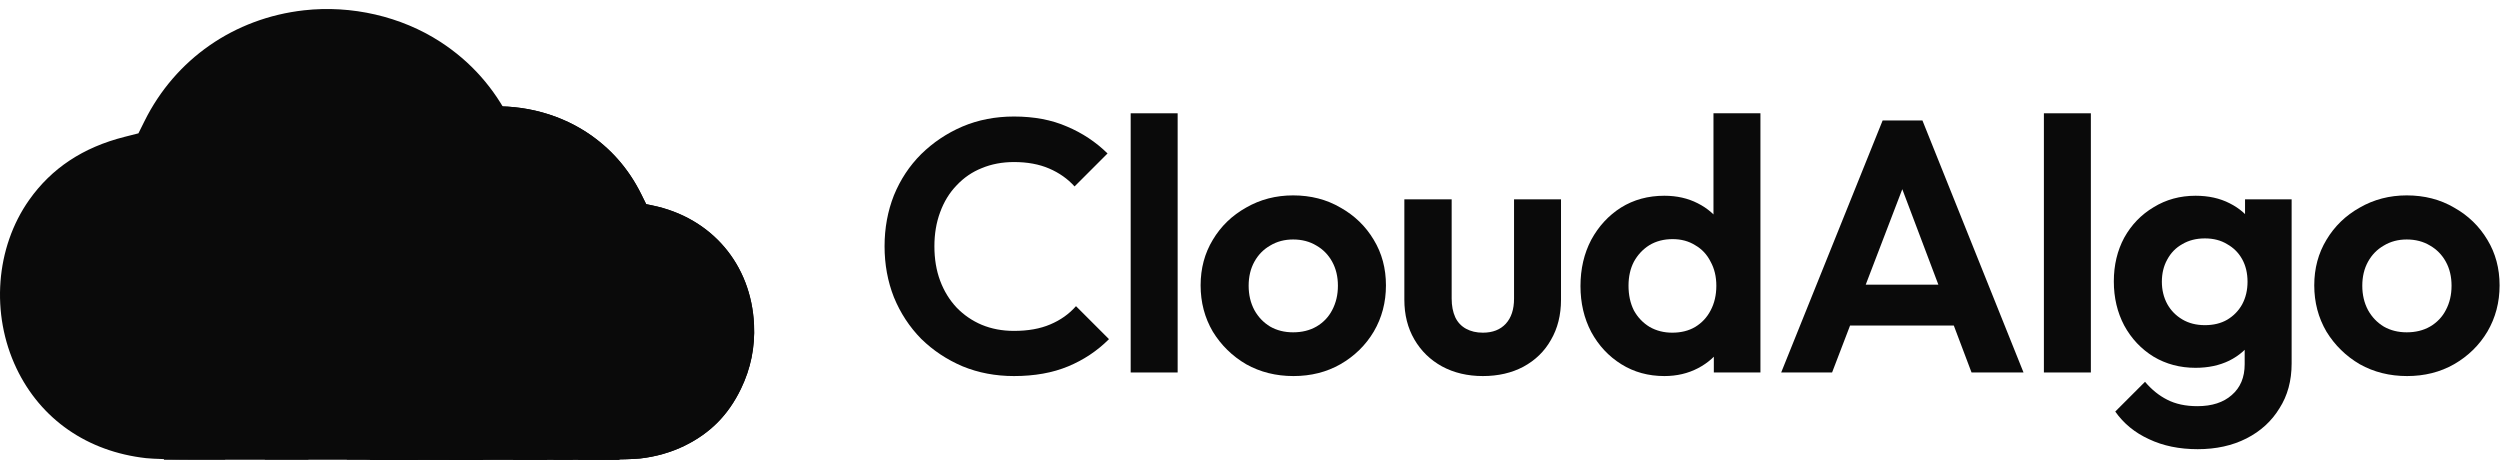
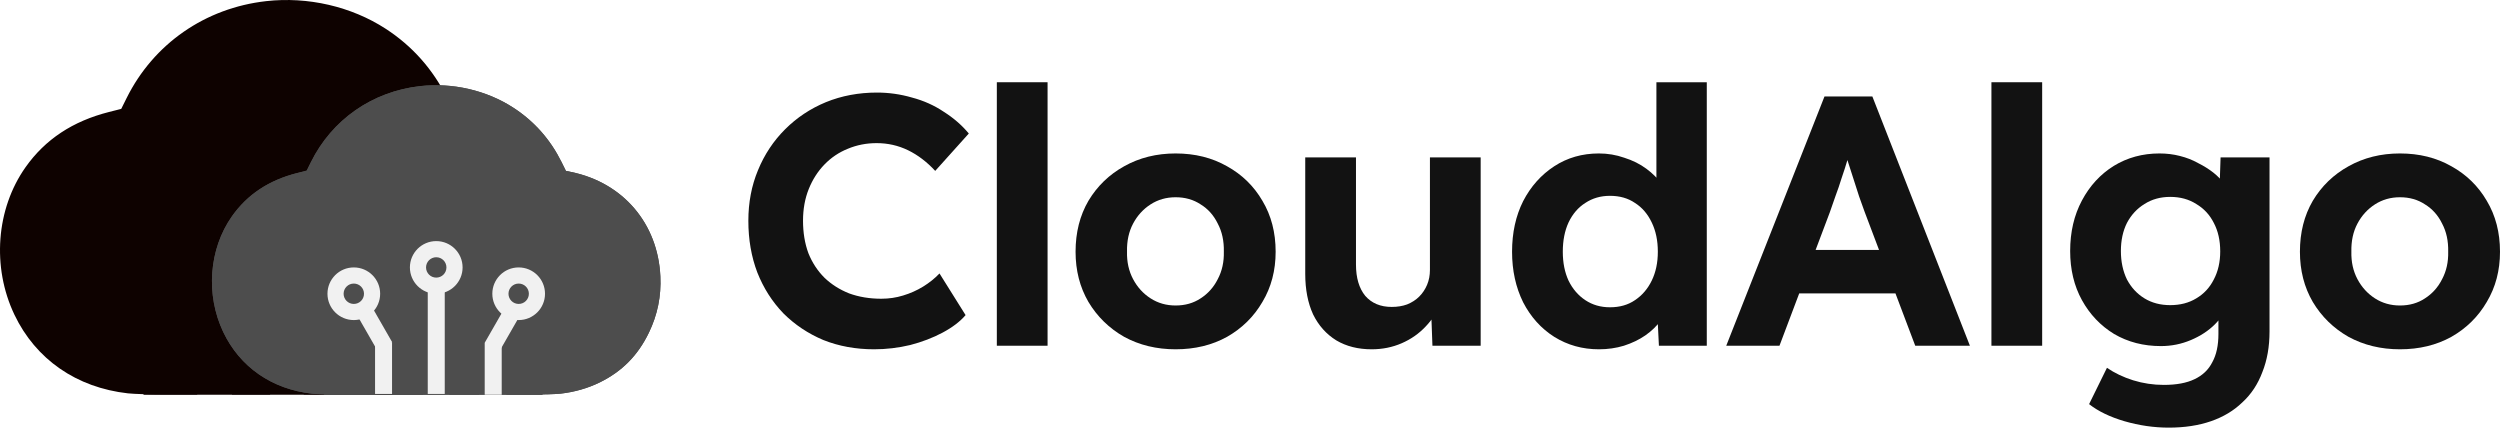
- <svg xmlns="http://www.w3.org/2000/svg" width="224" height="42" viewBox="0 0 224 42" fill="none">
-   <path fill-rule="evenodd" clip-rule="evenodd" d="M27.231 0.924C20.985 1.628 15.712 5.29 12.953 10.841L12.403 11.947L11.155 12.264C7.443 13.204 4.621 15.071 2.612 17.917C-0.398 22.18 -0.846 28.128 1.474 32.999C3.651 37.569 7.828 40.464 13.092 41.051C13.702 41.119 15.545 41.174 17.188 41.174H20.175V34.574L16.998 31.403L16.223 31.642C12.75 32.715 9.157 30.131 9.163 26.565C9.166 24.994 9.777 23.573 10.896 22.537C11.975 21.538 13.1 21.105 14.63 21.1C16.705 21.093 18.513 22.282 19.461 24.279C19.828 25.053 19.886 25.293 19.927 26.22C19.964 27.074 19.924 27.437 19.722 28.105L19.471 28.931L21.476 30.951C23.089 32.577 23.505 33.061 23.605 33.43C23.684 33.717 23.731 35.258 23.731 37.532L23.732 41.174H27.633L27.63 24.252L26.972 23.944C25.136 23.086 23.947 21.15 23.968 19.055C23.983 17.577 24.668 16.015 25.718 15.066C26.447 14.408 27.285 14.011 28.422 13.787C29.276 13.619 29.431 13.619 30.285 13.787C31.518 14.03 32.37 14.461 33.149 15.239C34.477 16.563 35.045 18.637 34.575 20.444C34.178 21.966 33.093 23.314 31.767 23.931L31.077 24.252L31.075 41.174H34.962L34.997 37.302C35.025 34.314 35.068 33.365 35.188 33.143C35.274 32.986 36.22 31.974 37.291 30.896L39.238 28.936L38.986 28.107C38.783 27.437 38.743 27.075 38.781 26.22C38.822 25.293 38.879 25.053 39.246 24.279C40.195 22.282 42.002 21.093 44.078 21.1C45.608 21.105 46.732 21.538 47.811 22.537C48.93 23.573 49.542 24.994 49.544 26.565C49.55 30.131 45.957 32.715 42.485 31.642L41.71 31.403L38.532 34.574V41.174H41.519C43.162 41.174 45.005 41.119 45.615 41.051C47.434 40.848 49.203 40.342 50.753 39.58C53.69 38.137 55.738 36.069 57.183 33.086C58.311 30.757 58.805 28.339 58.684 25.744C58.36 18.85 53.81 13.532 47.04 12.134L46.321 11.985L45.764 10.862C44.291 7.892 42.185 5.518 39.45 3.745C35.942 1.471 31.492 0.443 27.231 0.924ZM28.741 17.249C26.882 17.912 26.997 20.527 28.905 20.985C29.564 21.143 30.082 21.012 30.634 20.548C31.816 19.553 31.356 17.623 29.838 17.201C29.309 17.055 29.282 17.056 28.741 17.249ZM13.581 24.801C12.297 25.529 12.297 27.438 13.581 28.184C14.179 28.531 15.137 28.497 15.682 28.109C17.211 27.02 16.427 24.543 14.554 24.543C14.23 24.543 13.868 24.639 13.581 24.801ZM43.181 24.801C41.972 25.486 41.887 27.298 43.025 28.109C43.569 28.496 44.527 28.531 45.129 28.186C45.666 27.877 46.104 27.113 46.104 26.483C46.104 25.024 44.459 24.078 43.181 24.801Z" fill="#0A0A0A" />
-   <path d="M14.685 12.395H43.252V41.192H14.685V12.395Z" fill="#0A0A0A" />
-   <path d="M39.352 19.049H54.381V34.079H39.352V19.049Z" fill="#0A0A0A" />
-   <path d="M6.539 19.049H20.307V32.817H6.539V19.049Z" fill="#0A0A0A" />
-   <path fill-rule="evenodd" clip-rule="evenodd" d="M42.972 9.618C38.089 10.17 33.967 13.042 31.81 17.394L31.38 18.262L30.405 18.509C27.503 19.247 25.297 20.711 23.726 22.943C21.373 26.285 21.022 30.949 22.836 34.768C24.538 38.351 27.804 40.621 31.919 41.081C32.396 41.135 33.837 41.178 35.121 41.178H37.456V36.003L34.972 33.516L34.366 33.704C31.652 34.545 28.843 32.519 28.847 29.723C28.849 28.492 29.328 27.377 30.202 26.565C31.046 25.781 31.925 25.442 33.121 25.438C34.744 25.432 36.157 26.365 36.898 27.931C37.185 28.537 37.23 28.726 37.262 29.453C37.291 30.122 37.26 30.407 37.102 30.93L36.905 31.578L38.473 33.162C39.734 34.437 40.059 34.816 40.138 35.106C40.199 35.331 40.236 36.539 40.236 38.322L40.237 41.178H43.286L43.285 27.91L42.77 27.668C41.335 26.995 40.405 25.477 40.422 23.835C40.433 22.675 40.969 21.451 41.789 20.707C42.359 20.191 43.014 19.88 43.903 19.704C44.571 19.572 44.692 19.572 45.36 19.704C46.324 19.895 46.989 20.233 47.599 20.842C48.637 21.881 49.081 23.507 48.713 24.924C48.403 26.117 47.555 27.174 46.518 27.658L45.979 27.91L45.977 41.178H49.016L49.044 38.142C49.065 35.799 49.099 35.055 49.193 34.881C49.26 34.758 50 33.965 50.837 33.119L52.359 31.582L52.162 30.932C52.003 30.407 51.972 30.123 52.002 29.453C52.033 28.726 52.078 28.537 52.365 27.931C53.107 26.365 54.52 25.432 56.142 25.438C57.339 25.442 58.218 25.781 59.061 26.565C59.936 27.377 60.414 28.492 60.416 29.723C60.421 32.519 57.612 34.545 54.897 33.704L54.291 33.516L51.807 36.003V41.178H54.142C55.427 41.178 56.868 41.135 57.344 41.081C58.766 40.922 60.15 40.525 61.361 39.928C63.657 38.797 65.258 37.175 66.388 34.836C67.27 33.01 67.656 31.114 67.561 29.079C67.308 23.674 63.751 19.504 58.458 18.408L57.896 18.291L57.461 17.411C56.309 15.082 54.663 13.221 52.524 11.83C49.782 10.047 46.303 9.241 42.972 9.618ZM44.152 22.419C42.699 22.938 42.789 24.989 44.281 25.348C44.796 25.472 45.201 25.369 45.633 25.005C46.556 24.226 46.197 22.712 45.01 22.381C44.597 22.266 44.576 22.267 44.152 22.419ZM32.301 28.34C31.297 28.91 31.297 30.408 32.301 30.992C32.769 31.265 33.518 31.238 33.944 30.933C35.139 30.08 34.526 28.137 33.062 28.137C32.808 28.137 32.525 28.213 32.301 28.34ZM55.441 28.34C54.496 28.877 54.43 30.298 55.319 30.933C55.745 31.237 56.494 31.265 56.964 30.994C57.384 30.752 57.727 30.153 57.727 29.659C57.727 28.515 56.44 27.773 55.441 28.34Z" fill="#0A0A0A" />
-   <path d="M33.164 18.613H55.497V41.192H33.164V18.613Z" fill="#0A0A0A" />
-   <path d="M52.448 23.83H64.197V35.615H52.448V23.83Z" fill="#0A0A0A" />
-   <path d="M26.796 23.83H37.559V34.625H26.796V23.83Z" fill="#0A0A0A" />
-   <path fill-rule="evenodd" clip-rule="evenodd" d="M42.972 9.618C38.089 10.17 33.967 13.042 31.81 17.394L31.38 18.262L30.405 18.509C27.503 19.247 25.297 20.711 23.726 22.943C21.373 26.285 21.022 30.949 22.836 34.768C24.538 38.351 27.804 40.621 31.919 41.081C32.396 41.135 33.837 41.178 35.121 41.178H37.456V36.003L34.972 33.516L34.366 33.704C31.652 34.545 28.843 32.519 28.847 29.723C28.849 28.492 29.328 27.377 30.202 26.565C31.046 25.781 31.925 25.442 33.121 25.438C34.744 25.432 36.157 26.365 36.898 27.931C37.185 28.537 37.23 28.726 37.262 29.453C37.291 30.122 37.26 30.407 37.102 30.93L36.905 31.578L38.473 33.162C39.734 34.437 40.059 34.816 40.138 35.106C40.199 35.331 40.236 36.539 40.236 38.322L40.237 41.178H43.286L43.285 27.91L42.77 27.668C41.335 26.995 40.405 25.477 40.422 23.835C40.433 22.675 40.969 21.451 41.789 20.707C42.359 20.191 43.014 19.88 43.903 19.704C44.571 19.572 44.692 19.572 45.36 19.704C46.324 19.895 46.989 20.233 47.599 20.842C48.637 21.881 49.081 23.507 48.713 24.924C48.403 26.117 47.555 27.174 46.518 27.658L45.979 27.91L45.977 41.178H49.016L49.044 38.142C49.065 35.799 49.099 35.055 49.193 34.881C49.26 34.758 50 33.965 50.837 33.119L52.359 31.582L52.162 30.932C52.003 30.407 51.972 30.123 52.002 29.453C52.033 28.726 52.078 28.537 52.365 27.931C53.107 26.365 54.52 25.432 56.142 25.438C57.339 25.442 58.218 25.781 59.061 26.565C59.936 27.377 60.414 28.492 60.416 29.723C60.421 32.519 57.612 34.545 54.897 33.704L54.291 33.516L51.807 36.003V41.178H54.142C55.427 41.178 56.868 41.135 57.344 41.081C58.766 40.922 60.15 40.525 61.361 39.928C63.657 38.797 65.258 37.175 66.388 34.836C67.27 33.01 67.656 31.114 67.561 29.079C67.308 23.674 63.751 19.504 58.458 18.408L57.896 18.291L57.461 17.411C56.309 15.082 54.663 13.221 52.524 11.83C49.782 10.047 46.303 9.241 42.972 9.618ZM44.152 22.419C42.699 22.938 42.789 24.989 44.281 25.348C44.796 25.472 45.201 25.369 45.633 25.005C46.556 24.226 46.197 22.712 45.01 22.381C44.597 22.266 44.576 22.267 44.152 22.419ZM32.301 28.34C31.297 28.91 31.297 30.408 32.301 30.992C32.769 31.265 33.518 31.238 33.944 30.933C35.139 30.08 34.526 28.137 33.062 28.137C32.808 28.137 32.525 28.213 32.301 28.34ZM55.441 28.34C54.496 28.877 54.43 30.298 55.319 30.933C55.745 31.237 56.494 31.265 56.964 30.994C57.384 30.752 57.727 30.153 57.727 29.659C57.727 28.515 56.44 27.773 55.441 28.34Z" fill="#0A0A0A" />
-   <path d="M33.164 18.613H55.497V41.192H33.164V18.613Z" fill="#0A0A0A" />
-   <path d="M52.448 23.83H64.197V35.615H52.448V23.83Z" fill="#0A0A0A" />
-   <path d="M26.796 23.83H37.559V34.625H26.796V23.83Z" fill="#0A0A0A" />
-   <path fill-rule="evenodd" clip-rule="evenodd" d="M36.197 33.553C37.686 33.553 38.892 32.347 38.892 30.86C38.892 29.373 37.686 28.167 36.197 28.167C34.709 28.167 33.502 29.373 33.502 30.86C33.502 32.347 34.709 33.553 36.197 33.553ZM36.197 31.903C36.773 31.903 37.24 31.436 37.24 30.86C37.24 30.285 36.773 29.818 36.197 29.818C35.621 29.818 35.154 30.285 35.154 30.86C35.154 31.436 35.621 31.903 36.197 31.903Z" fill="#0A0A0A" />
-   <path fill-rule="evenodd" clip-rule="evenodd" d="M44.63 30.86C46.119 30.86 47.326 29.655 47.326 28.167C47.326 26.68 46.119 25.474 44.63 25.474C43.142 25.474 41.935 26.68 41.935 28.167C41.935 29.655 43.142 30.86 44.63 30.86ZM44.63 29.21C45.207 29.21 45.674 28.743 45.674 28.167C45.674 27.592 45.207 27.125 44.63 27.125C44.054 27.125 43.587 27.592 43.587 28.167C43.587 28.743 44.054 29.21 44.63 29.21Z" fill="#0A0A0A" />
-   <path fill-rule="evenodd" clip-rule="evenodd" d="M53.064 33.553C54.552 33.553 55.759 32.347 55.759 30.86C55.759 29.373 54.552 28.167 53.064 28.167C51.575 28.167 50.369 29.373 50.369 30.86C50.369 32.347 51.575 33.553 53.064 33.553ZM53.064 31.903C53.64 31.903 54.107 31.436 54.107 30.86C54.107 30.285 53.64 29.818 53.064 29.818C52.488 29.818 52.021 30.285 52.021 30.86C52.021 31.436 52.488 31.903 53.064 31.903Z" fill="#0A0A0A" />
-   <path d="M43.761 30.513H45.5V41.11H43.761V30.513Z" fill="#0A0A0A" />
-   <path d="M38.371 35.812H40.109V41.11H38.371V35.812Z" fill="#0A0A0A" />
-   <path d="M36.62 33.206L38.129 32.342L40.112 35.798L38.603 36.662L36.62 33.206Z" fill="#0A0A0A" />
-   <path d="M51.327 35.893H49.588V41.192H51.327V35.893Z" fill="#0A0A0A" />
-   <path d="M53.078 33.288L51.569 32.424L49.586 35.88L51.095 36.744L53.078 33.288Z" fill="#0A0A0A" />
-   <path d="M90.853 33.695C89.204 33.695 87.673 33.406 86.26 32.828C84.846 32.228 83.604 31.404 82.534 30.355C81.484 29.284 80.671 28.042 80.093 26.629C79.536 25.215 79.257 23.695 79.257 22.068C79.257 20.44 79.536 18.92 80.093 17.507C80.671 16.093 81.484 14.862 82.534 13.813C83.604 12.764 84.836 11.939 86.227 11.34C87.641 10.74 89.183 10.44 90.853 10.44C92.651 10.44 94.236 10.74 95.606 11.34C96.977 11.918 98.187 12.721 99.236 13.749L96.281 16.704C95.66 16.018 94.9 15.483 94 15.098C93.101 14.712 92.052 14.519 90.853 14.519C89.803 14.519 88.84 14.701 87.962 15.066C87.105 15.408 86.356 15.922 85.713 16.607C85.071 17.271 84.579 18.074 84.236 19.016C83.893 19.937 83.722 20.954 83.722 22.068C83.722 23.203 83.893 24.23 84.236 25.151C84.579 26.072 85.071 26.875 85.713 27.56C86.356 28.224 87.105 28.738 87.962 29.102C88.84 29.466 89.803 29.648 90.853 29.648C92.116 29.648 93.197 29.455 94.097 29.07C95.018 28.684 95.788 28.138 96.409 27.432L99.365 30.387C98.315 31.436 97.095 32.25 95.703 32.828C94.311 33.406 92.694 33.695 90.853 33.695Z" fill="#0A0A0A" />
-   <path d="M101.309 33.374V10.151H105.517V33.374H101.309Z" fill="#0A0A0A" />
-   <path d="M115.894 33.695C114.331 33.695 112.917 33.342 111.654 32.635C110.412 31.907 109.416 30.933 108.667 29.712C107.939 28.47 107.575 27.089 107.575 25.569C107.575 24.048 107.939 22.689 108.667 21.489C109.395 20.269 110.391 19.305 111.654 18.599C112.917 17.871 114.32 17.507 115.862 17.507C117.446 17.507 118.86 17.871 120.102 18.599C121.365 19.305 122.361 20.269 123.089 21.489C123.817 22.689 124.181 24.048 124.181 25.569C124.181 27.089 123.817 28.47 123.089 29.712C122.361 30.933 121.365 31.907 120.102 32.635C118.86 33.342 117.457 33.695 115.894 33.695ZM115.862 29.776C116.654 29.776 117.35 29.605 117.95 29.262C118.571 28.898 119.042 28.406 119.363 27.785C119.705 27.142 119.877 26.415 119.877 25.601C119.877 24.787 119.705 24.07 119.363 23.449C119.02 22.828 118.549 22.346 117.95 22.003C117.35 21.639 116.654 21.457 115.862 21.457C115.091 21.457 114.406 21.639 113.806 22.003C113.207 22.346 112.735 22.828 112.393 23.449C112.05 24.07 111.879 24.787 111.879 25.601C111.879 26.415 112.05 27.142 112.393 27.785C112.735 28.406 113.207 28.898 113.806 29.262C114.406 29.605 115.091 29.776 115.862 29.776Z" fill="#0A0A0A" />
-   <path d="M132.864 33.695C131.493 33.695 130.273 33.406 129.202 32.828C128.153 32.25 127.329 31.447 126.729 30.419C126.129 29.391 125.83 28.203 125.83 26.854V17.86H130.069V26.757C130.069 27.399 130.177 27.956 130.391 28.427C130.605 28.877 130.926 29.22 131.354 29.455C131.783 29.691 132.286 29.808 132.864 29.808C133.742 29.808 134.427 29.541 134.92 29.006C135.412 28.47 135.658 27.721 135.658 26.757V17.86H139.866V26.854C139.866 28.224 139.566 29.423 138.967 30.451C138.389 31.479 137.564 32.282 136.493 32.86C135.444 33.417 134.234 33.695 132.864 33.695Z" fill="#0A0A0A" />
-   <path d="M149.127 33.695C147.692 33.695 146.407 33.342 145.272 32.635C144.138 31.928 143.238 30.965 142.574 29.744C141.932 28.524 141.611 27.153 141.611 25.633C141.611 24.091 141.932 22.71 142.574 21.489C143.238 20.269 144.127 19.305 145.24 18.599C146.375 17.892 147.671 17.539 149.127 17.539C150.24 17.539 151.236 17.764 152.114 18.213C153.013 18.663 153.731 19.295 154.266 20.108C154.823 20.901 155.123 21.8 155.165 22.806V28.331C155.123 29.337 154.833 30.247 154.298 31.061C153.763 31.875 153.045 32.517 152.146 32.988C151.247 33.459 150.24 33.695 149.127 33.695ZM149.833 29.808C150.626 29.808 151.311 29.637 151.889 29.295C152.489 28.93 152.949 28.438 153.27 27.817C153.613 27.175 153.784 26.436 153.784 25.601C153.784 24.787 153.613 24.07 153.27 23.449C152.949 22.806 152.489 22.314 151.889 21.971C151.311 21.607 150.636 21.425 149.866 21.425C149.073 21.425 148.377 21.607 147.778 21.971C147.2 22.335 146.739 22.828 146.397 23.449C146.075 24.07 145.915 24.787 145.915 25.601C145.915 26.436 146.075 27.175 146.397 27.817C146.739 28.438 147.21 28.93 147.81 29.295C148.409 29.637 149.084 29.808 149.833 29.808ZM157.735 33.374H153.559V29.198L154.234 25.408L153.527 21.682V10.151H157.735V33.374Z" fill="#0A0A0A" />
-   <path d="M159.594 33.374L168.684 10.794H172.25L181.307 33.374H176.65L169.648 14.841H171.254L164.155 33.374H159.594ZM164.412 29.166V25.504H176.554V29.166H164.412Z" fill="#0A0A0A" />
-   <path d="M183.133 33.374V10.151H187.341V33.374H183.133Z" fill="#0A0A0A" />
-   <path d="M196.915 40.247C195.266 40.247 193.81 39.948 192.547 39.348C191.283 38.77 190.277 37.946 189.527 36.875L192.193 34.209C192.793 34.916 193.457 35.451 194.185 35.815C194.934 36.2 195.833 36.393 196.883 36.393C198.189 36.393 199.217 36.061 199.966 35.397C200.737 34.733 201.123 33.813 201.123 32.635V28.748L201.829 25.344L201.155 21.939V17.86H205.33V32.571C205.33 34.112 204.966 35.451 204.238 36.586C203.532 37.742 202.547 38.641 201.283 39.284C200.02 39.926 198.564 40.247 196.915 40.247ZM196.722 32.956C195.33 32.956 194.078 32.624 192.964 31.96C191.851 31.275 190.973 30.344 190.33 29.166C189.709 27.988 189.399 26.671 189.399 25.215C189.399 23.759 189.709 22.453 190.33 21.297C190.973 20.14 191.851 19.23 192.964 18.567C194.078 17.881 195.33 17.539 196.722 17.539C197.878 17.539 198.896 17.764 199.773 18.213C200.673 18.663 201.379 19.284 201.893 20.076C202.407 20.847 202.686 21.757 202.729 22.806V27.689C202.686 28.716 202.397 29.637 201.861 30.451C201.347 31.243 200.641 31.864 199.741 32.314C198.863 32.742 197.857 32.956 196.722 32.956ZM197.557 29.134C198.328 29.134 198.992 28.973 199.549 28.652C200.127 28.31 200.576 27.849 200.898 27.271C201.219 26.671 201.379 25.997 201.379 25.247C201.379 24.477 201.219 23.802 200.898 23.224C200.576 22.646 200.127 22.196 199.549 21.875C198.992 21.532 198.328 21.361 197.557 21.361C196.786 21.361 196.112 21.532 195.534 21.875C194.956 22.196 194.506 22.657 194.185 23.256C193.863 23.834 193.703 24.498 193.703 25.247C193.703 25.976 193.863 26.639 194.185 27.239C194.506 27.817 194.956 28.277 195.534 28.62C196.112 28.963 196.786 29.134 197.557 29.134Z" fill="#0A0A0A" />
-   <path d="M215.676 33.695C214.113 33.695 212.7 33.342 211.436 32.635C210.194 31.907 209.199 30.933 208.449 29.712C207.721 28.47 207.357 27.089 207.357 25.569C207.357 24.048 207.721 22.689 208.449 21.489C209.177 20.269 210.173 19.305 211.436 18.599C212.7 17.871 214.102 17.507 215.644 17.507C217.229 17.507 218.642 17.871 219.884 18.599C221.147 19.305 222.143 20.269 222.871 21.489C223.599 22.689 223.963 24.048 223.963 25.569C223.963 27.089 223.599 28.47 222.871 29.712C222.143 30.933 221.147 31.907 219.884 32.635C218.642 33.342 217.239 33.695 215.676 33.695ZM215.644 29.776C216.436 29.776 217.132 29.605 217.732 29.262C218.353 28.898 218.824 28.406 219.145 27.785C219.488 27.142 219.659 26.415 219.659 25.601C219.659 24.787 219.488 24.07 219.145 23.449C218.802 22.828 218.331 22.346 217.732 22.003C217.132 21.639 216.436 21.457 215.644 21.457C214.873 21.457 214.188 21.639 213.588 22.003C212.989 22.346 212.518 22.828 212.175 23.449C211.832 24.07 211.661 24.787 211.661 25.601C211.661 26.415 211.832 27.142 212.175 27.785C212.518 28.406 212.989 28.898 213.588 29.262C214.188 29.605 214.873 29.776 215.644 29.776Z" fill="#0A0A0A" />
+ <svg xmlns="http://www.w3.org/2000/svg" width="304" height="52" viewBox="0 0 304 52" fill="none">
+   <path d="M106.293 42.474C104.063 42.474 102.006 42.099 100.124 41.349C98.27 40.569 96.648 39.487 95.258 38.101C93.896 36.687 92.839 35.027 92.086 33.122C91.362 31.216 91 29.124 91 26.843C91 24.621 91.391 22.571 92.173 20.695C92.955 18.79 94.056 17.13 95.475 15.716C96.894 14.301 98.545 13.204 100.428 12.425C102.339 11.645 104.41 11.256 106.64 11.256C108.088 11.256 109.508 11.458 110.898 11.862C112.317 12.237 113.606 12.814 114.765 13.594C115.952 14.344 116.966 15.225 117.806 16.235L113.722 20.781C112.708 19.684 111.608 18.847 110.42 18.27C109.233 17.693 107.958 17.404 106.597 17.404C105.351 17.404 104.178 17.635 103.078 18.097C102.006 18.53 101.065 19.165 100.254 20.002C99.443 20.839 98.806 21.835 98.342 22.99C97.879 24.144 97.647 25.429 97.647 26.843C97.647 28.287 97.864 29.6 98.299 30.784C98.762 31.938 99.414 32.934 100.254 33.771C101.094 34.579 102.093 35.214 103.252 35.676C104.439 36.109 105.742 36.326 107.162 36.326C108.088 36.326 108.972 36.196 109.812 35.936C110.681 35.676 111.492 35.316 112.245 34.854C112.998 34.392 113.664 33.858 114.243 33.252L117.415 38.318C116.749 39.097 115.822 39.804 114.634 40.439C113.447 41.074 112.129 41.579 110.681 41.955C109.233 42.301 107.77 42.474 106.293 42.474Z" fill="#121212" />
+   <path d="M121.215 42.041V10H127.384V42.041H121.215Z" fill="#121212" />
+   <path d="M142.954 42.474C140.637 42.474 138.551 41.969 136.698 40.959C134.873 39.92 133.425 38.505 132.353 36.715C131.31 34.926 130.789 32.891 130.789 30.61C130.789 28.272 131.31 26.208 132.353 24.419C133.425 22.629 134.873 21.229 136.698 20.219C138.551 19.179 140.637 18.66 142.954 18.66C145.3 18.66 147.385 19.179 149.21 20.219C151.035 21.229 152.468 22.629 153.511 24.419C154.583 26.208 155.118 28.272 155.118 30.61C155.118 32.891 154.583 34.926 153.511 36.715C152.468 38.505 151.035 39.92 149.21 40.959C147.385 41.969 145.3 42.474 142.954 42.474ZM142.954 37.148C144.112 37.148 145.126 36.86 145.995 36.282C146.893 35.705 147.588 34.926 148.08 33.944C148.602 32.963 148.848 31.852 148.819 30.61C148.848 29.311 148.602 28.171 148.08 27.19C147.588 26.179 146.893 25.4 145.995 24.852C145.126 24.274 144.112 23.986 142.954 23.986C141.824 23.986 140.81 24.274 139.913 24.852C139.015 25.429 138.305 26.208 137.784 27.19C137.262 28.171 137.016 29.311 137.045 30.61C137.016 31.852 137.262 32.963 137.784 33.944C138.305 34.926 139.015 35.705 139.913 36.282C140.81 36.86 141.824 37.148 142.954 37.148Z" fill="#121212" />
+   <path d="M166.798 42.474C165.147 42.474 163.713 42.113 162.497 41.392C161.281 40.641 160.339 39.588 159.673 38.231C159.036 36.845 158.717 35.2 158.717 33.295V19.136H164.887V32.169C164.887 33.786 165.263 35.056 166.016 35.979C166.798 36.874 167.87 37.322 169.231 37.322C169.926 37.322 170.549 37.221 171.099 37.019C171.678 36.788 172.171 36.47 172.576 36.066C172.982 35.662 173.3 35.186 173.532 34.637C173.764 34.089 173.88 33.483 173.88 32.819V19.136H180.049V42.041H174.184L174.01 37.322L175.096 36.802C174.778 37.87 174.198 38.837 173.358 39.703C172.547 40.569 171.577 41.247 170.447 41.738C169.318 42.229 168.101 42.474 166.798 42.474Z" fill="#121212" />
+   <path d="M194.424 42.474C192.426 42.474 190.616 41.969 188.994 40.959C187.401 39.949 186.141 38.548 185.214 36.759C184.316 34.94 183.867 32.891 183.867 30.61C183.867 28.301 184.316 26.252 185.214 24.462C186.141 22.672 187.401 21.258 188.994 20.219C190.587 19.179 192.397 18.66 194.424 18.66C195.496 18.66 196.524 18.833 197.509 19.179C198.523 19.497 199.42 19.944 200.202 20.522C200.984 21.099 201.622 21.748 202.114 22.47C202.606 23.163 202.896 23.884 202.983 24.635L201.419 24.938V10H207.545V42.041H201.723L201.462 36.759L202.679 36.932C202.65 37.625 202.404 38.303 201.94 38.967C201.477 39.631 200.854 40.237 200.072 40.786C199.319 41.305 198.45 41.724 197.465 42.041C196.51 42.33 195.496 42.474 194.424 42.474ZM195.771 37.365C196.959 37.365 197.972 37.076 198.812 36.499C199.681 35.922 200.362 35.128 200.854 34.117C201.346 33.107 201.593 31.938 201.593 30.61C201.593 29.254 201.346 28.07 200.854 27.06C200.362 26.021 199.681 25.227 198.812 24.678C197.972 24.101 196.959 23.812 195.771 23.812C194.641 23.812 193.642 24.101 192.773 24.678C191.904 25.227 191.224 26.021 190.731 27.06C190.268 28.07 190.036 29.254 190.036 30.61C190.036 31.938 190.268 33.107 190.731 34.117C191.224 35.128 191.904 35.922 192.773 36.499C193.642 37.076 194.641 37.365 195.771 37.365Z" fill="#121212" />
+   <path d="M209.911 42.041L221.858 11.732H227.68L239.54 42.041H232.893L226.724 25.718C226.55 25.227 226.333 24.621 226.072 23.899C225.841 23.177 225.594 22.412 225.334 21.604C225.073 20.796 224.827 20.031 224.595 19.309C224.393 18.559 224.219 17.953 224.074 17.491L225.247 17.447C225.073 18.082 224.87 18.761 224.639 19.483C224.436 20.175 224.204 20.897 223.944 21.647C223.712 22.398 223.466 23.12 223.205 23.812C222.973 24.505 222.742 25.169 222.51 25.804L216.384 42.041H209.911ZM215.472 35.676L217.644 30.394H231.503L233.719 35.676H215.472Z" fill="#121212" />
+   <path d="M242.158 42.041V10H248.327V42.041H242.158Z" fill="#121212" />
+   <path d="M263.722 52C261.927 52 260.131 51.74 258.335 51.221C256.568 50.701 255.135 50.008 254.034 49.142L256.206 44.726C257.133 45.361 258.19 45.866 259.378 46.241C260.594 46.617 261.84 46.804 263.114 46.804C264.649 46.804 265.895 46.573 266.851 46.111C267.835 45.65 268.559 44.957 269.023 44.033C269.515 43.138 269.761 41.998 269.761 40.612V36.629L270.804 36.889C270.63 37.783 270.138 38.635 269.327 39.443C268.545 40.223 267.575 40.858 266.416 41.349C265.258 41.839 264.041 42.084 262.767 42.084C260.652 42.084 258.755 41.594 257.075 40.612C255.424 39.602 254.121 38.231 253.165 36.499C252.209 34.767 251.732 32.775 251.732 30.524C251.732 28.214 252.209 26.165 253.165 24.375C254.121 22.586 255.41 21.186 257.032 20.175C258.683 19.165 260.536 18.66 262.593 18.66C263.462 18.66 264.287 18.761 265.069 18.963C265.88 19.165 266.619 19.454 267.285 19.829C267.98 20.175 268.603 20.565 269.153 20.998C269.703 21.431 270.152 21.907 270.5 22.427C270.848 22.946 271.065 23.466 271.152 23.986L269.848 24.375L270.022 19.136H275.974V40.309C275.974 42.157 275.684 43.802 275.105 45.245C274.555 46.718 273.744 47.944 272.672 48.926C271.63 49.936 270.355 50.701 268.849 51.221C267.343 51.74 265.634 52 263.722 52ZM263.896 37.105C265.113 37.105 266.17 36.831 267.068 36.282C267.995 35.734 268.704 34.969 269.197 33.988C269.718 33.006 269.979 31.866 269.979 30.567C269.979 29.239 269.718 28.084 269.197 27.103C268.704 26.122 267.995 25.357 267.068 24.808C266.17 24.231 265.113 23.942 263.896 23.942C262.709 23.942 261.666 24.231 260.768 24.808C259.87 25.357 259.161 26.122 258.639 27.103C258.147 28.084 257.901 29.225 257.901 30.524C257.901 31.823 258.147 32.977 258.639 33.988C259.161 34.969 259.87 35.734 260.768 36.282C261.666 36.831 262.709 37.105 263.896 37.105Z" fill="#121212" />
+   <path d="M291.835 42.474C289.518 42.474 287.433 41.969 285.579 40.959C283.755 39.92 282.306 38.505 281.235 36.715C280.192 34.926 279.671 32.891 279.671 30.61C279.671 28.272 280.192 26.208 281.235 24.419C282.306 22.629 283.755 21.229 285.579 20.219C287.433 19.179 289.518 18.66 291.835 18.66C294.181 18.66 296.267 19.179 298.091 20.219C299.916 21.229 301.35 22.629 302.393 24.419C303.464 26.208 304 28.272 304 30.61C304 32.891 303.464 34.926 302.393 36.715C301.35 38.505 299.916 39.92 298.091 40.959C296.267 41.969 294.181 42.474 291.835 42.474ZM291.835 37.148C292.994 37.148 294.008 36.86 294.876 36.282C295.774 35.705 296.469 34.926 296.962 33.944C297.483 32.963 297.729 31.852 297.7 30.61C297.729 29.311 297.483 28.171 296.962 27.19C296.469 26.179 295.774 25.4 294.876 24.852C294.008 24.274 292.994 23.986 291.835 23.986C290.706 23.986 289.692 24.274 288.794 24.852C287.896 25.429 287.187 26.208 286.665 27.19C286.144 28.171 285.898 29.311 285.927 30.61C285.898 31.852 286.144 32.963 286.665 33.944C287.187 34.926 287.896 35.705 288.794 36.282C289.692 36.86 290.706 37.148 291.835 37.148Z" fill="#121212" />
+   <path fill-rule="evenodd" clip-rule="evenodd" d="M32.367 0.138C24.942 0.975 18.675 5.328 15.396 11.925L14.742 13.24L13.259 13.616C8.847 14.733 5.493 16.953 3.104 20.336C-0.473 25.403 -1.006 32.472 1.752 38.262C4.339 43.693 9.304 47.134 15.561 47.832C16.286 47.913 18.477 47.979 20.429 47.979H23.98V40.134L20.203 36.364L19.282 36.649C15.155 37.924 10.884 34.852 10.891 30.614C10.894 28.748 11.621 27.058 12.951 25.827C14.234 24.639 15.57 24.125 17.389 24.119C19.856 24.11 22.004 25.524 23.131 27.897C23.568 28.817 23.636 29.102 23.684 30.204C23.729 31.22 23.682 31.651 23.441 32.444L23.142 33.427L25.525 35.828C27.443 37.76 27.937 38.335 28.057 38.774C28.15 39.115 28.206 40.947 28.207 43.649L28.207 47.979H32.844L32.841 27.865L32.058 27.499C29.876 26.479 28.463 24.178 28.488 21.688C28.506 19.931 29.32 18.075 30.568 16.947C31.434 16.164 32.43 15.693 33.782 15.427C34.797 15.227 34.981 15.227 35.997 15.427C37.462 15.716 38.474 16.228 39.4 17.152C40.979 18.727 41.654 21.192 41.095 23.339C40.623 25.149 39.334 26.75 37.758 27.484L36.938 27.865L36.935 47.979H41.554L41.597 43.377C41.63 39.825 41.681 38.697 41.824 38.433C41.926 38.246 43.051 37.044 44.324 35.762L46.638 33.432L46.338 32.447C46.097 31.651 46.05 31.221 46.094 30.204C46.142 29.102 46.211 28.817 46.648 27.897C47.775 25.524 49.923 24.11 52.39 24.119C54.208 24.125 55.545 24.639 56.828 25.827C58.157 27.058 58.884 28.748 58.887 30.614C58.895 34.852 54.624 37.924 50.497 36.649L49.575 36.364L45.798 40.134V47.979H49.349C51.302 47.979 53.492 47.913 54.217 47.832C56.379 47.591 58.482 46.989 60.324 46.084C63.815 44.369 66.249 41.91 67.967 38.365C69.308 35.597 69.895 32.723 69.75 29.638C69.366 21.445 63.957 15.123 55.91 13.462L55.057 13.285L54.395 11.95C52.644 8.421 50.14 5.599 46.889 3.491C42.719 0.788 37.431 -0.433 32.367 0.138ZM34.16 19.542C31.951 20.329 32.088 23.438 34.356 23.982C35.139 24.17 35.755 24.014 36.411 23.462C37.815 22.281 37.269 19.986 35.465 19.485C34.836 19.311 34.804 19.312 34.16 19.542ZM16.142 28.518C14.616 29.383 14.616 31.652 16.142 32.539C16.853 32.952 17.992 32.911 18.64 32.449C20.457 31.156 19.524 28.211 17.298 28.211C16.913 28.211 16.483 28.325 16.142 28.518ZM51.324 28.518C49.887 29.332 49.786 31.486 51.139 32.449C51.785 32.91 52.924 32.951 53.639 32.541C54.278 32.174 54.798 31.265 54.798 30.517C54.798 28.783 52.843 27.658 51.324 28.518Z" fill="#0E0200" />
+   <path d="M17.454 13.773H51.409V48H17.454V13.773Z" fill="#0E0200" />
+   <path d="M46.772 21.682H64.636V39.545H46.772V21.682Z" fill="#0E0200" />
+   <path d="M7.773 21.682H24.136V38.045H7.773V21.682Z" fill="#0E0200" />
+   <path fill-rule="evenodd" clip-rule="evenodd" d="M51.076 10.472C45.272 11.128 40.373 14.541 37.809 19.714L37.298 20.745L36.138 21.04C32.689 21.916 30.067 23.656 28.2 26.309C25.403 30.282 24.986 35.825 27.142 40.365C29.165 44.623 33.047 47.321 37.938 47.868C38.505 47.932 40.217 47.983 41.744 47.983H44.52V41.833L41.567 38.877L40.847 39.1C37.62 40.099 34.282 37.691 34.287 34.368C34.29 32.905 34.858 31.58 35.898 30.614C36.9 29.683 37.945 29.28 39.367 29.275C41.295 29.268 42.975 30.377 43.856 32.238C44.197 32.959 44.251 33.183 44.288 34.047C44.323 34.843 44.287 35.181 44.098 35.803L43.865 36.574L45.728 38.456C47.227 39.971 47.613 40.422 47.707 40.766C47.78 41.033 47.824 42.47 47.824 44.589L47.825 47.983H51.449L51.447 32.213L50.835 31.926C49.129 31.126 48.024 29.322 48.044 27.369C48.058 25.992 48.694 24.536 49.67 23.652C50.347 23.038 51.126 22.669 52.182 22.46C52.976 22.303 53.12 22.303 53.914 22.46C55.06 22.686 55.85 23.088 56.575 23.813C57.809 25.047 58.337 26.98 57.9 28.664C57.531 30.083 56.523 31.338 55.291 31.913L54.65 32.213L54.647 47.983H58.259L58.292 44.375C58.318 41.59 58.358 40.705 58.47 40.499C58.549 40.352 59.428 39.41 60.424 38.405L62.233 36.578L61.999 35.805C61.81 35.181 61.773 34.843 61.808 34.047C61.846 33.183 61.899 32.959 62.24 32.238C63.122 30.377 64.801 29.268 66.73 29.275C68.151 29.28 69.196 29.683 70.199 30.614C71.238 31.58 71.807 32.905 71.809 34.368C71.815 37.691 68.476 40.099 65.249 39.1L64.529 38.877L61.577 41.833V47.983H64.352C65.879 47.983 67.592 47.932 68.158 47.868C69.848 47.679 71.492 47.207 72.932 46.498C75.661 45.153 77.564 43.225 78.907 40.446C79.955 38.275 80.415 36.022 80.301 33.603C80.001 27.179 75.773 22.222 69.482 20.919L68.814 20.78L68.297 19.734C66.928 16.966 64.971 14.754 62.429 13.101C59.17 10.981 55.035 10.024 51.076 10.472ZM52.478 25.686C50.751 26.304 50.858 28.741 52.632 29.168C53.244 29.315 53.725 29.193 54.238 28.76C55.336 27.834 54.909 26.035 53.498 25.642C53.007 25.505 52.982 25.506 52.478 25.686ZM38.392 32.724C37.199 33.402 37.199 35.182 38.392 35.877C38.948 36.201 39.838 36.169 40.345 35.807C41.765 34.793 41.036 32.483 39.296 32.483C38.995 32.483 38.659 32.573 38.392 32.724ZM65.896 32.724C64.773 33.362 64.694 35.052 65.751 35.807C66.257 36.168 67.147 36.2 67.706 35.879C68.205 35.591 68.612 34.879 68.612 34.292C68.612 32.932 67.083 32.05 65.896 32.724Z" fill="#4D4D4D" />
+   <path d="M39.418 21.163H65.963V48H39.418V21.163Z" fill="#4D4D4D" />
+   <path d="M62.338 27.364H76.303V41.371H62.338V27.364Z" fill="#4D4D4D" />
+   <path d="M31.849 27.364H44.642V40.195H31.849V27.364Z" fill="#4D4D4D" />
+   <path fill-rule="evenodd" clip-rule="evenodd" d="M51.076 10.472C45.272 11.128 40.373 14.541 37.809 19.714L37.298 20.745L36.138 21.04C32.689 21.916 30.067 23.656 28.2 26.309C25.403 30.282 24.986 35.825 27.142 40.365C29.165 44.623 33.047 47.321 37.938 47.868C38.505 47.932 40.217 47.983 41.744 47.983H44.52V41.833L41.567 38.877L40.847 39.1C37.62 40.099 34.282 37.691 34.287 34.368C34.29 32.905 34.858 31.58 35.898 30.614C36.9 29.683 37.945 29.28 39.367 29.275C41.295 29.268 42.975 30.377 43.856 32.238C44.197 32.959 44.251 33.183 44.288 34.047C44.323 34.843 44.287 35.181 44.098 35.803L43.865 36.574L45.728 38.456C47.227 39.971 47.613 40.422 47.707 40.766C47.78 41.033 47.824 42.47 47.824 44.589L47.825 47.983H51.449L51.447 32.213L50.835 31.926C49.129 31.126 48.024 29.322 48.044 27.369C48.058 25.992 48.694 24.536 49.67 23.652C50.347 23.038 51.126 22.669 52.182 22.46C52.976 22.303 53.12 22.303 53.914 22.46C55.06 22.686 55.85 23.088 56.575 23.813C57.809 25.047 58.337 26.98 57.9 28.664C57.531 30.083 56.523 31.338 55.291 31.913L54.65 32.213L54.647 47.983H58.259L58.292 44.375C58.318 41.59 58.358 40.705 58.47 40.499C58.549 40.352 59.428 39.41 60.424 38.405L62.233 36.578L61.999 35.805C61.81 35.181 61.773 34.843 61.808 34.047C61.846 33.183 61.899 32.959 62.24 32.238C63.122 30.377 64.801 29.268 66.73 29.275C68.151 29.28 69.196 29.683 70.199 30.614C71.238 31.58 71.807 32.905 71.809 34.368C71.815 37.691 68.476 40.099 65.249 39.1L64.529 38.877L61.577 41.833V47.983H64.352C65.879 47.983 67.592 47.932 68.158 47.868C69.848 47.679 71.492 47.207 72.932 46.498C75.661 45.153 77.564 43.225 78.907 40.446C79.955 38.275 80.415 36.022 80.301 33.603C80.001 27.179 75.773 22.222 69.482 20.919L68.814 20.78L68.297 19.734C66.928 16.966 64.971 14.754 62.429 13.101C59.17 10.981 55.035 10.024 51.076 10.472ZM52.478 25.686C50.751 26.304 50.858 28.741 52.632 29.168C53.244 29.315 53.725 29.193 54.238 28.76C55.336 27.834 54.909 26.035 53.498 25.642C53.007 25.505 52.982 25.506 52.478 25.686ZM38.392 32.724C37.199 33.402 37.199 35.182 38.392 35.877C38.948 36.201 39.838 36.169 40.345 35.807C41.765 34.793 41.036 32.483 39.296 32.483C38.995 32.483 38.659 32.573 38.392 32.724ZM65.896 32.724C64.773 33.362 64.694 35.052 65.751 35.807C66.257 36.168 67.147 36.2 67.706 35.879C68.205 35.591 68.612 34.879 68.612 34.292C68.612 32.932 67.083 32.05 65.896 32.724Z" fill="#4D4D4D" />
+   <path d="M39.418 21.163H65.963V48H39.418V21.163Z" fill="#4D4D4D" />
+   <path d="M62.338 27.364H76.303V41.371H62.338V27.364Z" fill="#4D4D4D" />
+   <path d="M31.849 27.364H44.642V40.195H31.849V27.364Z" fill="#4D4D4D" />
+   <path fill-rule="evenodd" clip-rule="evenodd" d="M43.023 38.92C44.792 38.92 46.227 37.487 46.227 35.72C46.227 33.952 44.792 32.519 43.023 32.519C41.254 32.519 39.82 33.952 39.82 35.72C39.82 37.487 41.254 38.92 43.023 38.92ZM43.023 36.959C43.708 36.959 44.263 36.404 44.263 35.72C44.263 35.035 43.708 34.481 43.023 34.481C42.338 34.481 41.783 35.035 41.783 35.72C41.783 36.404 42.338 36.959 43.023 36.959Z" fill="#F1F1F1" />
+   <path fill-rule="evenodd" clip-rule="evenodd" d="M53.047 35.72C54.816 35.72 56.251 34.287 56.251 32.519C56.251 30.751 54.816 29.318 53.047 29.318C51.278 29.318 49.844 30.751 49.844 32.519C49.844 34.287 51.278 35.72 53.047 35.72ZM53.047 33.758C53.732 33.758 54.287 33.203 54.287 32.519C54.287 31.835 53.732 31.28 53.047 31.28C52.362 31.28 51.807 31.835 51.807 32.519C51.807 33.203 52.362 33.758 53.047 33.758Z" fill="#F1F1F1" />
+   <path fill-rule="evenodd" clip-rule="evenodd" d="M63.071 38.92C64.84 38.92 66.274 37.487 66.274 35.72C66.274 33.952 64.84 32.519 63.071 32.519C61.301 32.519 59.867 33.952 59.867 35.72C59.867 37.487 61.301 38.92 63.071 38.92ZM63.071 36.959C63.756 36.959 64.311 36.404 64.311 35.72C64.311 35.035 63.756 34.481 63.071 34.481C62.386 34.481 61.831 35.035 61.831 35.72C61.831 36.404 62.386 36.959 63.071 36.959Z" fill="#F1F1F1" />
+   <path d="M52.014 35.307H54.08V47.903H52.014V35.307Z" fill="#F1F1F1" />
+   <path d="M45.607 41.605H47.673V47.903H45.607V41.605Z" fill="#F1F1F1" />
+   <path d="M43.526 38.508L45.319 37.481L47.676 41.589L45.883 42.616L43.526 38.508Z" fill="#F1F1F1" />
+   <path d="M61.007 41.702H58.94V48H61.007V41.702Z" fill="#F1F1F1" />
+   <path d="M63.087 38.605L61.294 37.578L58.937 41.686L60.73 42.713L63.087 38.605Z" fill="#F1F1F1" />
</svg>
